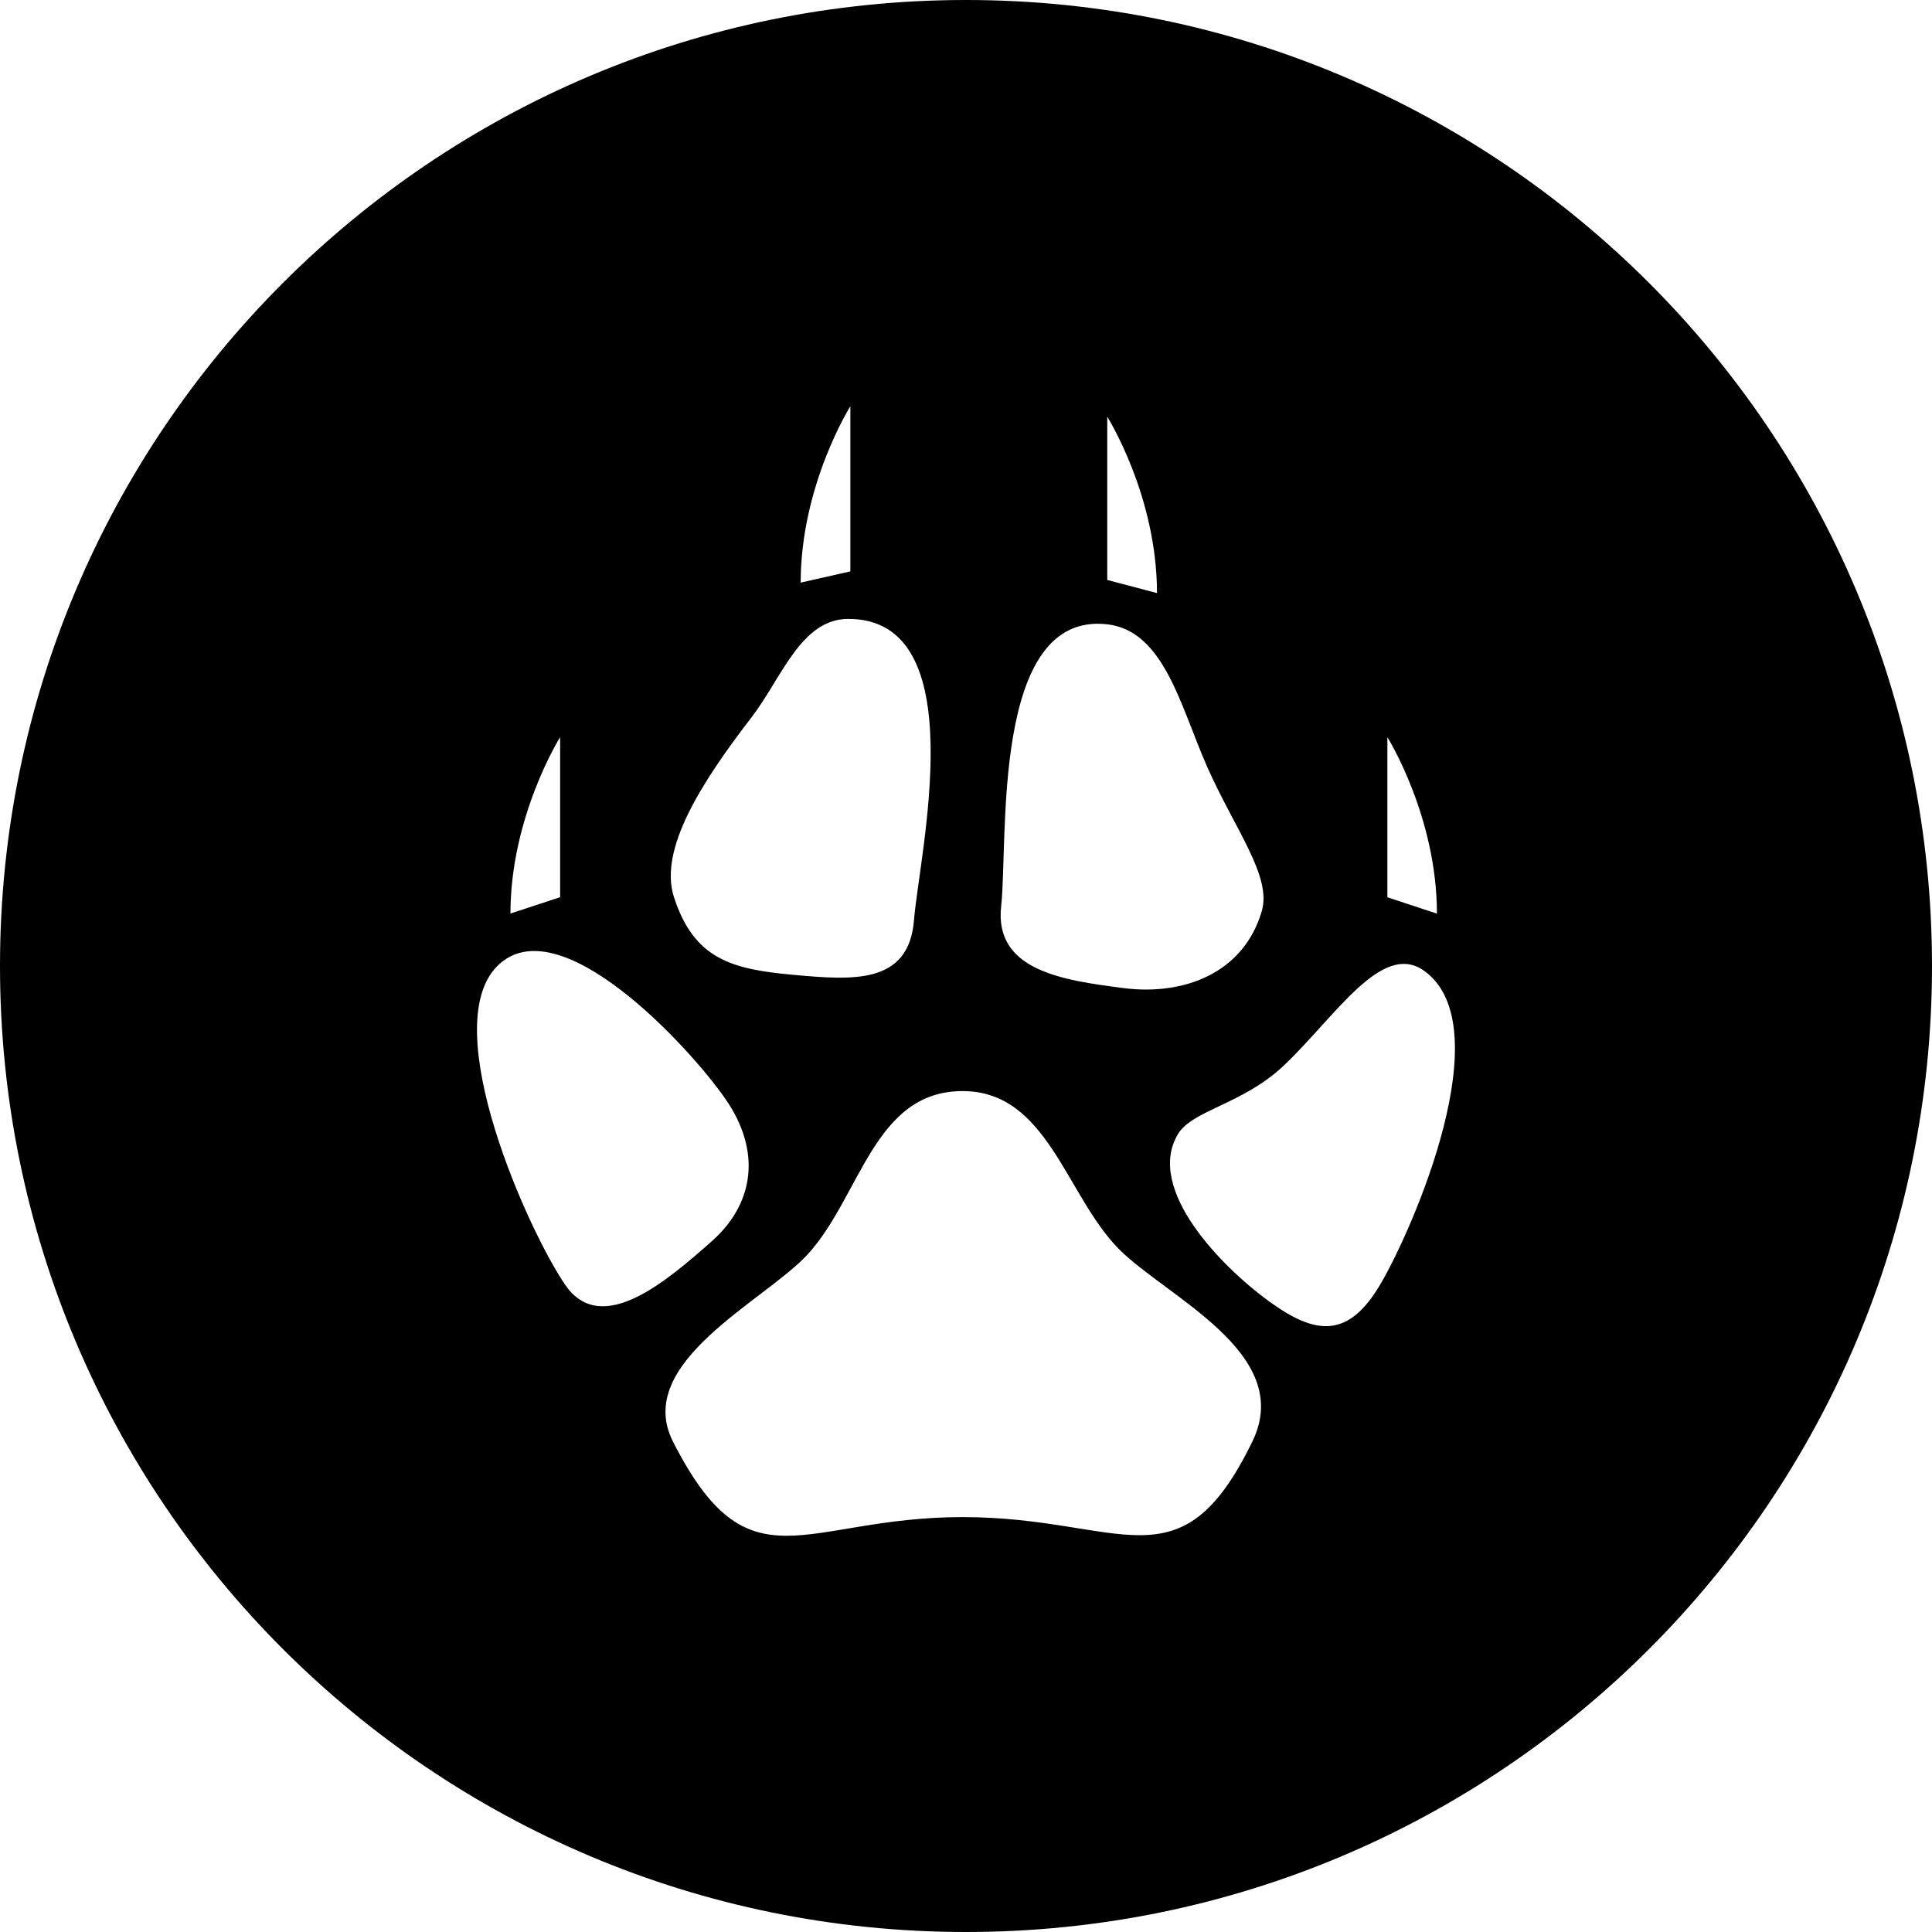
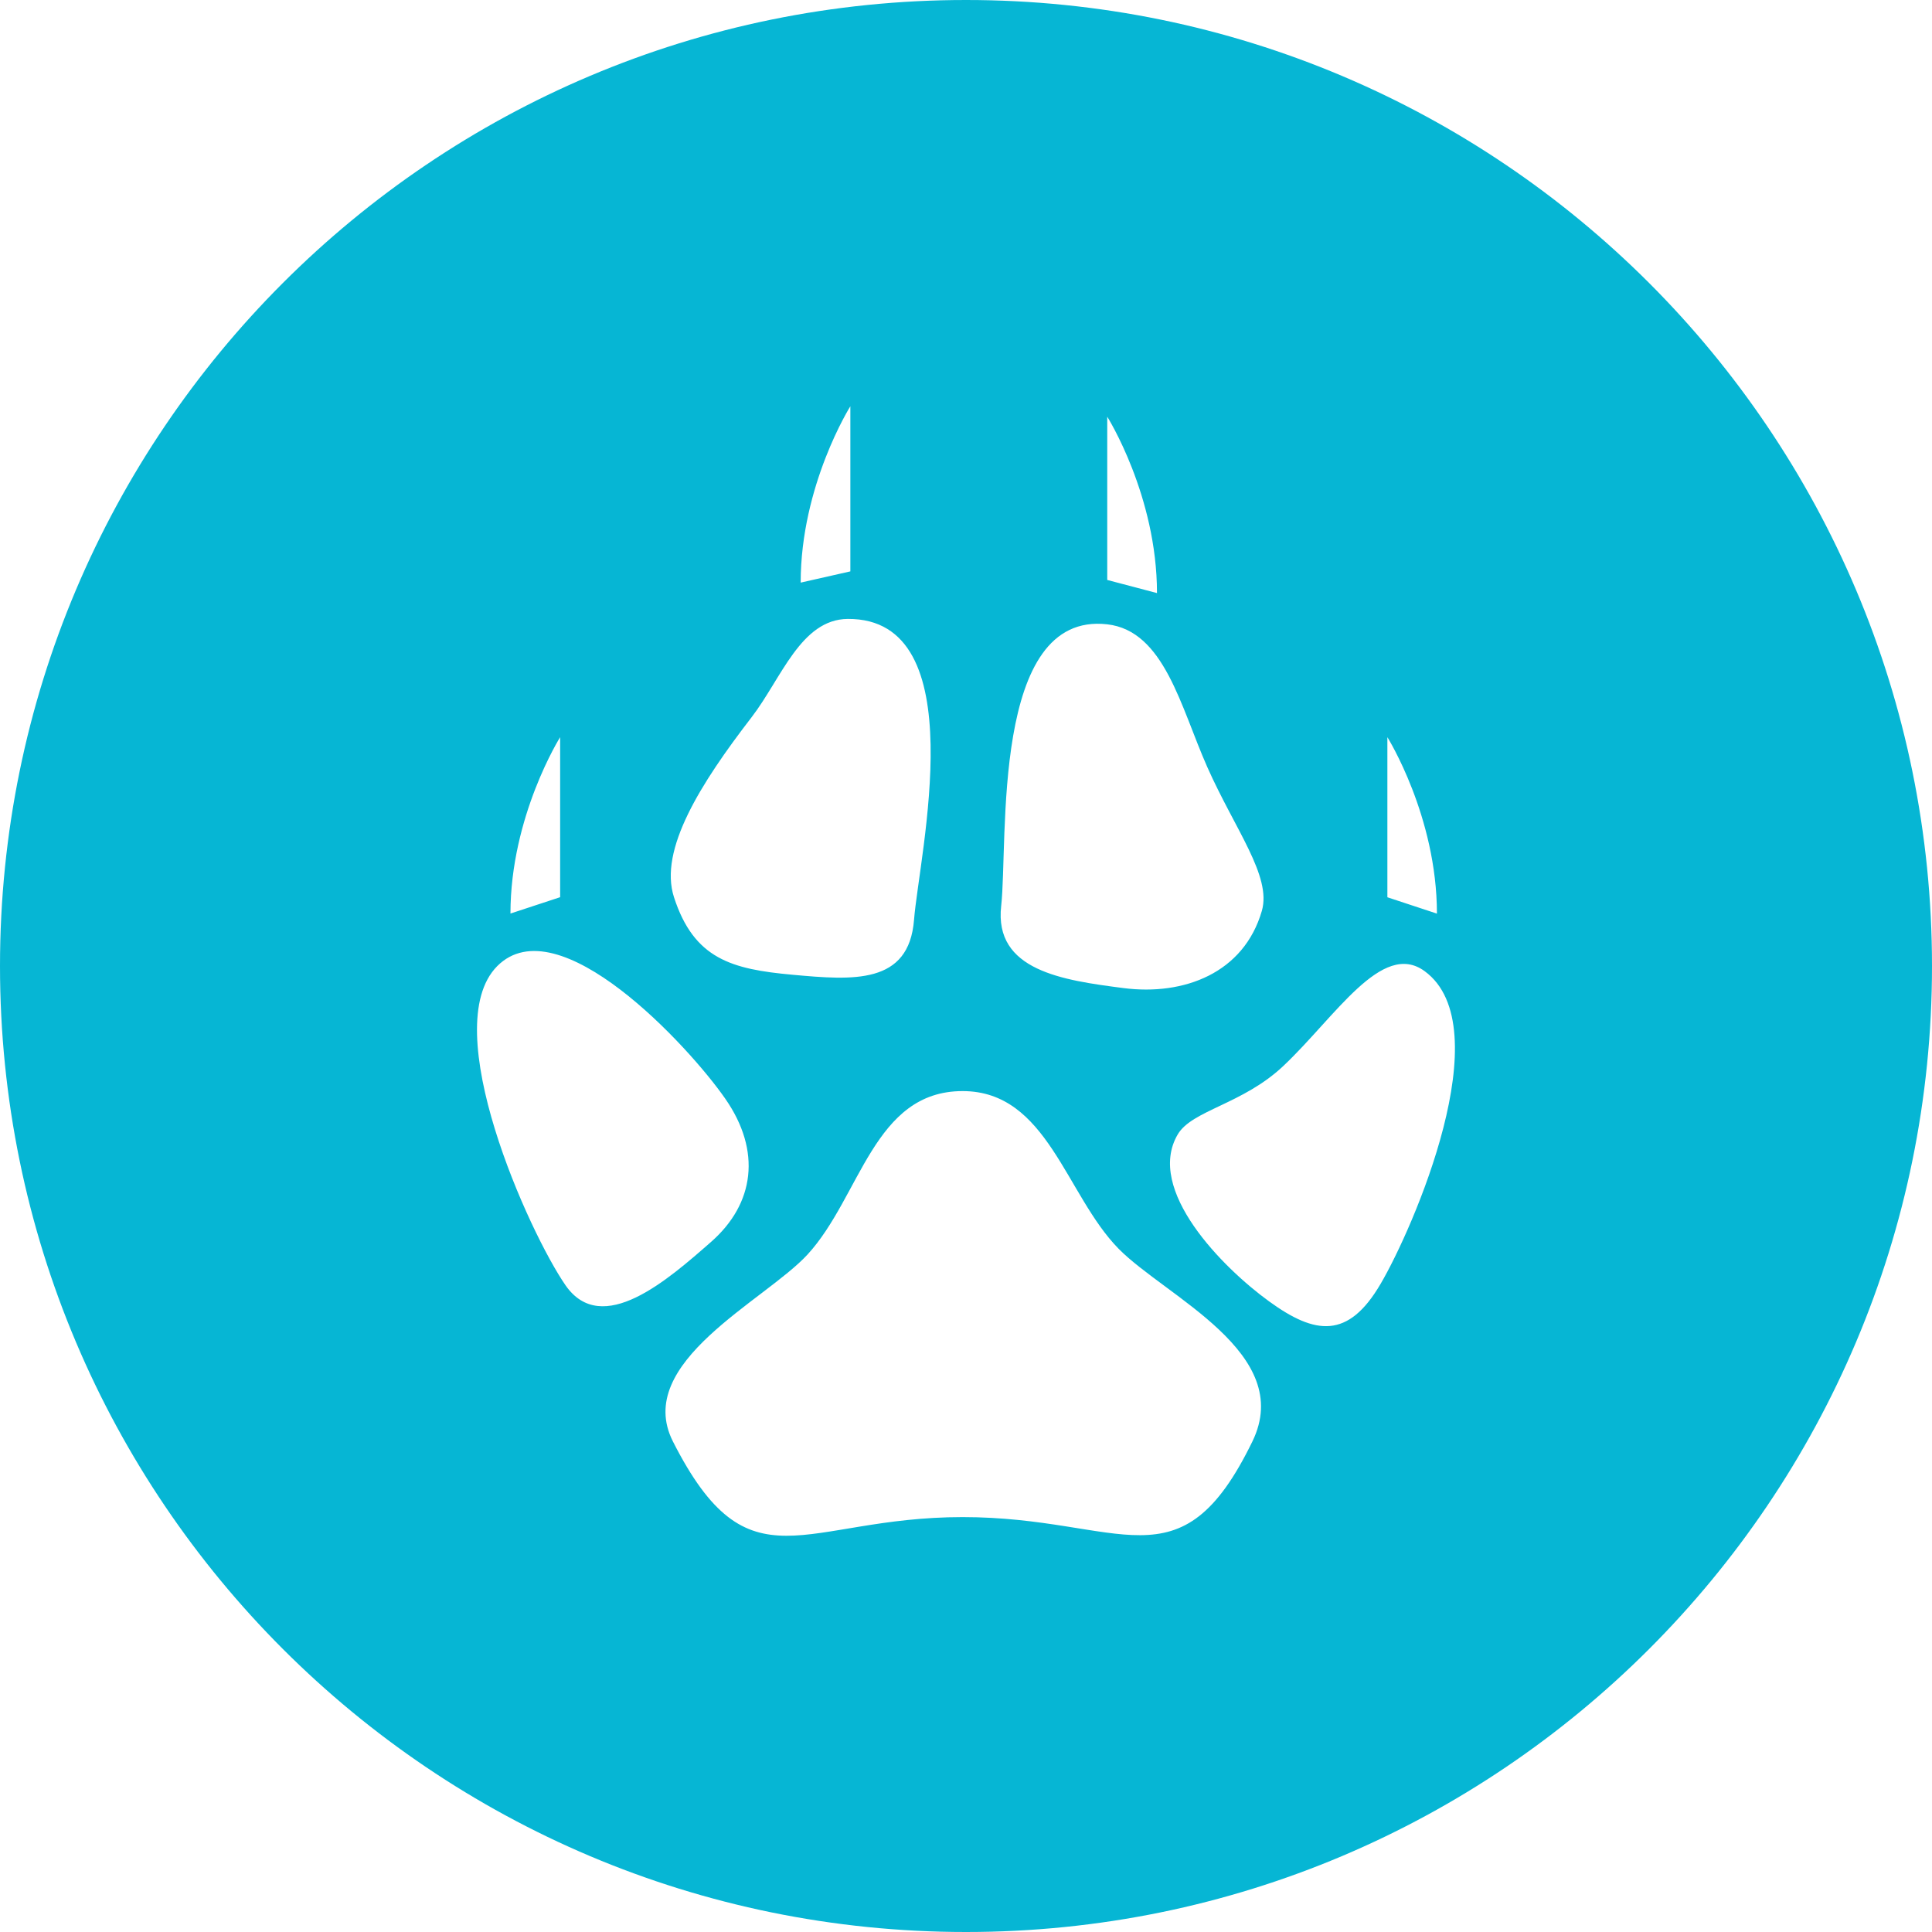
<svg xmlns="http://www.w3.org/2000/svg" viewBox="0 0 100.208 100.208">
-   <path d="M50.104,0C22.432,0,0,22.432,0,50.104s22.432,50.104,50.104,50.104s50.104-22.432,50.104-50.104   S77.776,0,50.104,0z M71.96,38.236c0,0,2.57,4.101,2.57,9.151l-2.57-0.848V38.236z M57.43,21.613c0,0,2.58,4.094,2.58,9.148   l-2.58-0.68V21.613z M57.423,32.381c2.967,0.333,3.811,4.284,5.196,7.405c1.435,3.232,3.346,5.658,2.831,7.455   c-0.934,3.232-4.044,4.413-7.179,4.008s-6.725-0.902-6.342-4.262C52.301,43.619,51.382,31.698,57.423,32.381z M44.106,21.072v8.564   l-2.577,0.583C41.529,25.166,44.106,21.072,44.106,21.072z M38.988,37.195c1.535-1.997,2.545-5.068,4.978-5.093   c6.61-0.05,3.711,12.218,3.443,15.604c-0.265,3.371-3.157,3.139-6.302,2.852c-3.157-0.286-5.111-0.82-6.148-4.019   C34.157,44.074,36.35,40.62,38.988,37.195z M29.053,38.236v8.299l-2.577,0.848C26.476,42.334,29.053,38.236,29.053,38.236z    M29.336,66.67c-1.886-2.72-6.71-13.367-3.547-16.559c3.164-3.182,9.946,4.162,11.828,6.875c1.89,2.716,1.517,5.447-0.73,7.423   C34.64,66.381,31.229,69.383,29.336,66.67z M64.96,74.762c-3.761,7.737-6.728,3.926-15.031,3.926   c-8.296,0-11.066,3.89-15.028-3.926c-2.069-4.098,4.781-7.294,6.989-9.699c2.752-3.006,3.429-8.471,8.038-8.471   c4.398,0,5.34,5.375,8.092,8.178C60.465,67.254,67.186,70.181,64.96,74.762z M71.606,66.595c-1.678,2.867-3.386,2.645-5.78,0.905   c-2.401-1.739-6.424-5.787-4.742-8.657c0.737-1.26,3.361-1.56,5.472-3.547c2.706-2.548,5.121-6.546,7.337-4.924   C77.847,53.264,73.291,63.729,71.606,66.595z" />
+   <path d="M50.104,0C22.432,0,0,22.432,0,50.104s22.432,50.104,50.104,50.104s50.104-22.432,50.104-50.104   S77.776,0,50.104,0z M71.96,38.236c0,0,2.57,4.101,2.57,9.151l-2.57-0.848V38.236z M57.43,21.613c0,0,2.58,4.094,2.58,9.148   l-2.58-0.68V21.613z M57.423,32.381c2.967,0.333,3.811,4.284,5.196,7.405c1.435,3.232,3.346,5.658,2.831,7.455   c-0.934,3.232-4.044,4.413-7.179,4.008s-6.725-0.902-6.342-4.262C52.301,43.619,51.382,31.698,57.423,32.381z M44.106,21.072v8.564   l-2.577,0.583C41.529,25.166,44.106,21.072,44.106,21.072z M38.988,37.195c1.535-1.997,2.545-5.068,4.978-5.093   c6.61-0.05,3.711,12.218,3.443,15.604c-0.265,3.371-3.157,3.139-6.302,2.852c-3.157-0.286-5.111-0.82-6.148-4.019   C34.157,44.074,36.35,40.62,38.988,37.195z M29.053,38.236v8.299l-2.577,0.848C26.476,42.334,29.053,38.236,29.053,38.236z    M29.336,66.67c-1.886-2.72-6.71-13.367-3.547-16.559c3.164-3.182,9.946,4.162,11.828,6.875c1.89,2.716,1.517,5.447-0.73,7.423   C34.64,66.381,31.229,69.383,29.336,66.67z M64.96,74.762c-3.761,7.737-6.728,3.926-15.031,3.926   c-8.296,0-11.066,3.89-15.028-3.926c-2.069-4.098,4.781-7.294,6.989-9.699c2.752-3.006,3.429-8.471,8.038-8.471   c4.398,0,5.34,5.375,8.092,8.178C60.465,67.254,67.186,70.181,64.96,74.762z M71.606,66.595c-1.678,2.867-3.386,2.645-5.78,0.905   c-2.401-1.739-6.424-5.787-4.742-8.657c0.737-1.26,3.361-1.56,5.472-3.547c2.706-2.548,5.121-6.546,7.337-4.924   C77.847,53.264,73.291,63.729,71.606,66.595z" fill="#06b6d4" />
</svg>
